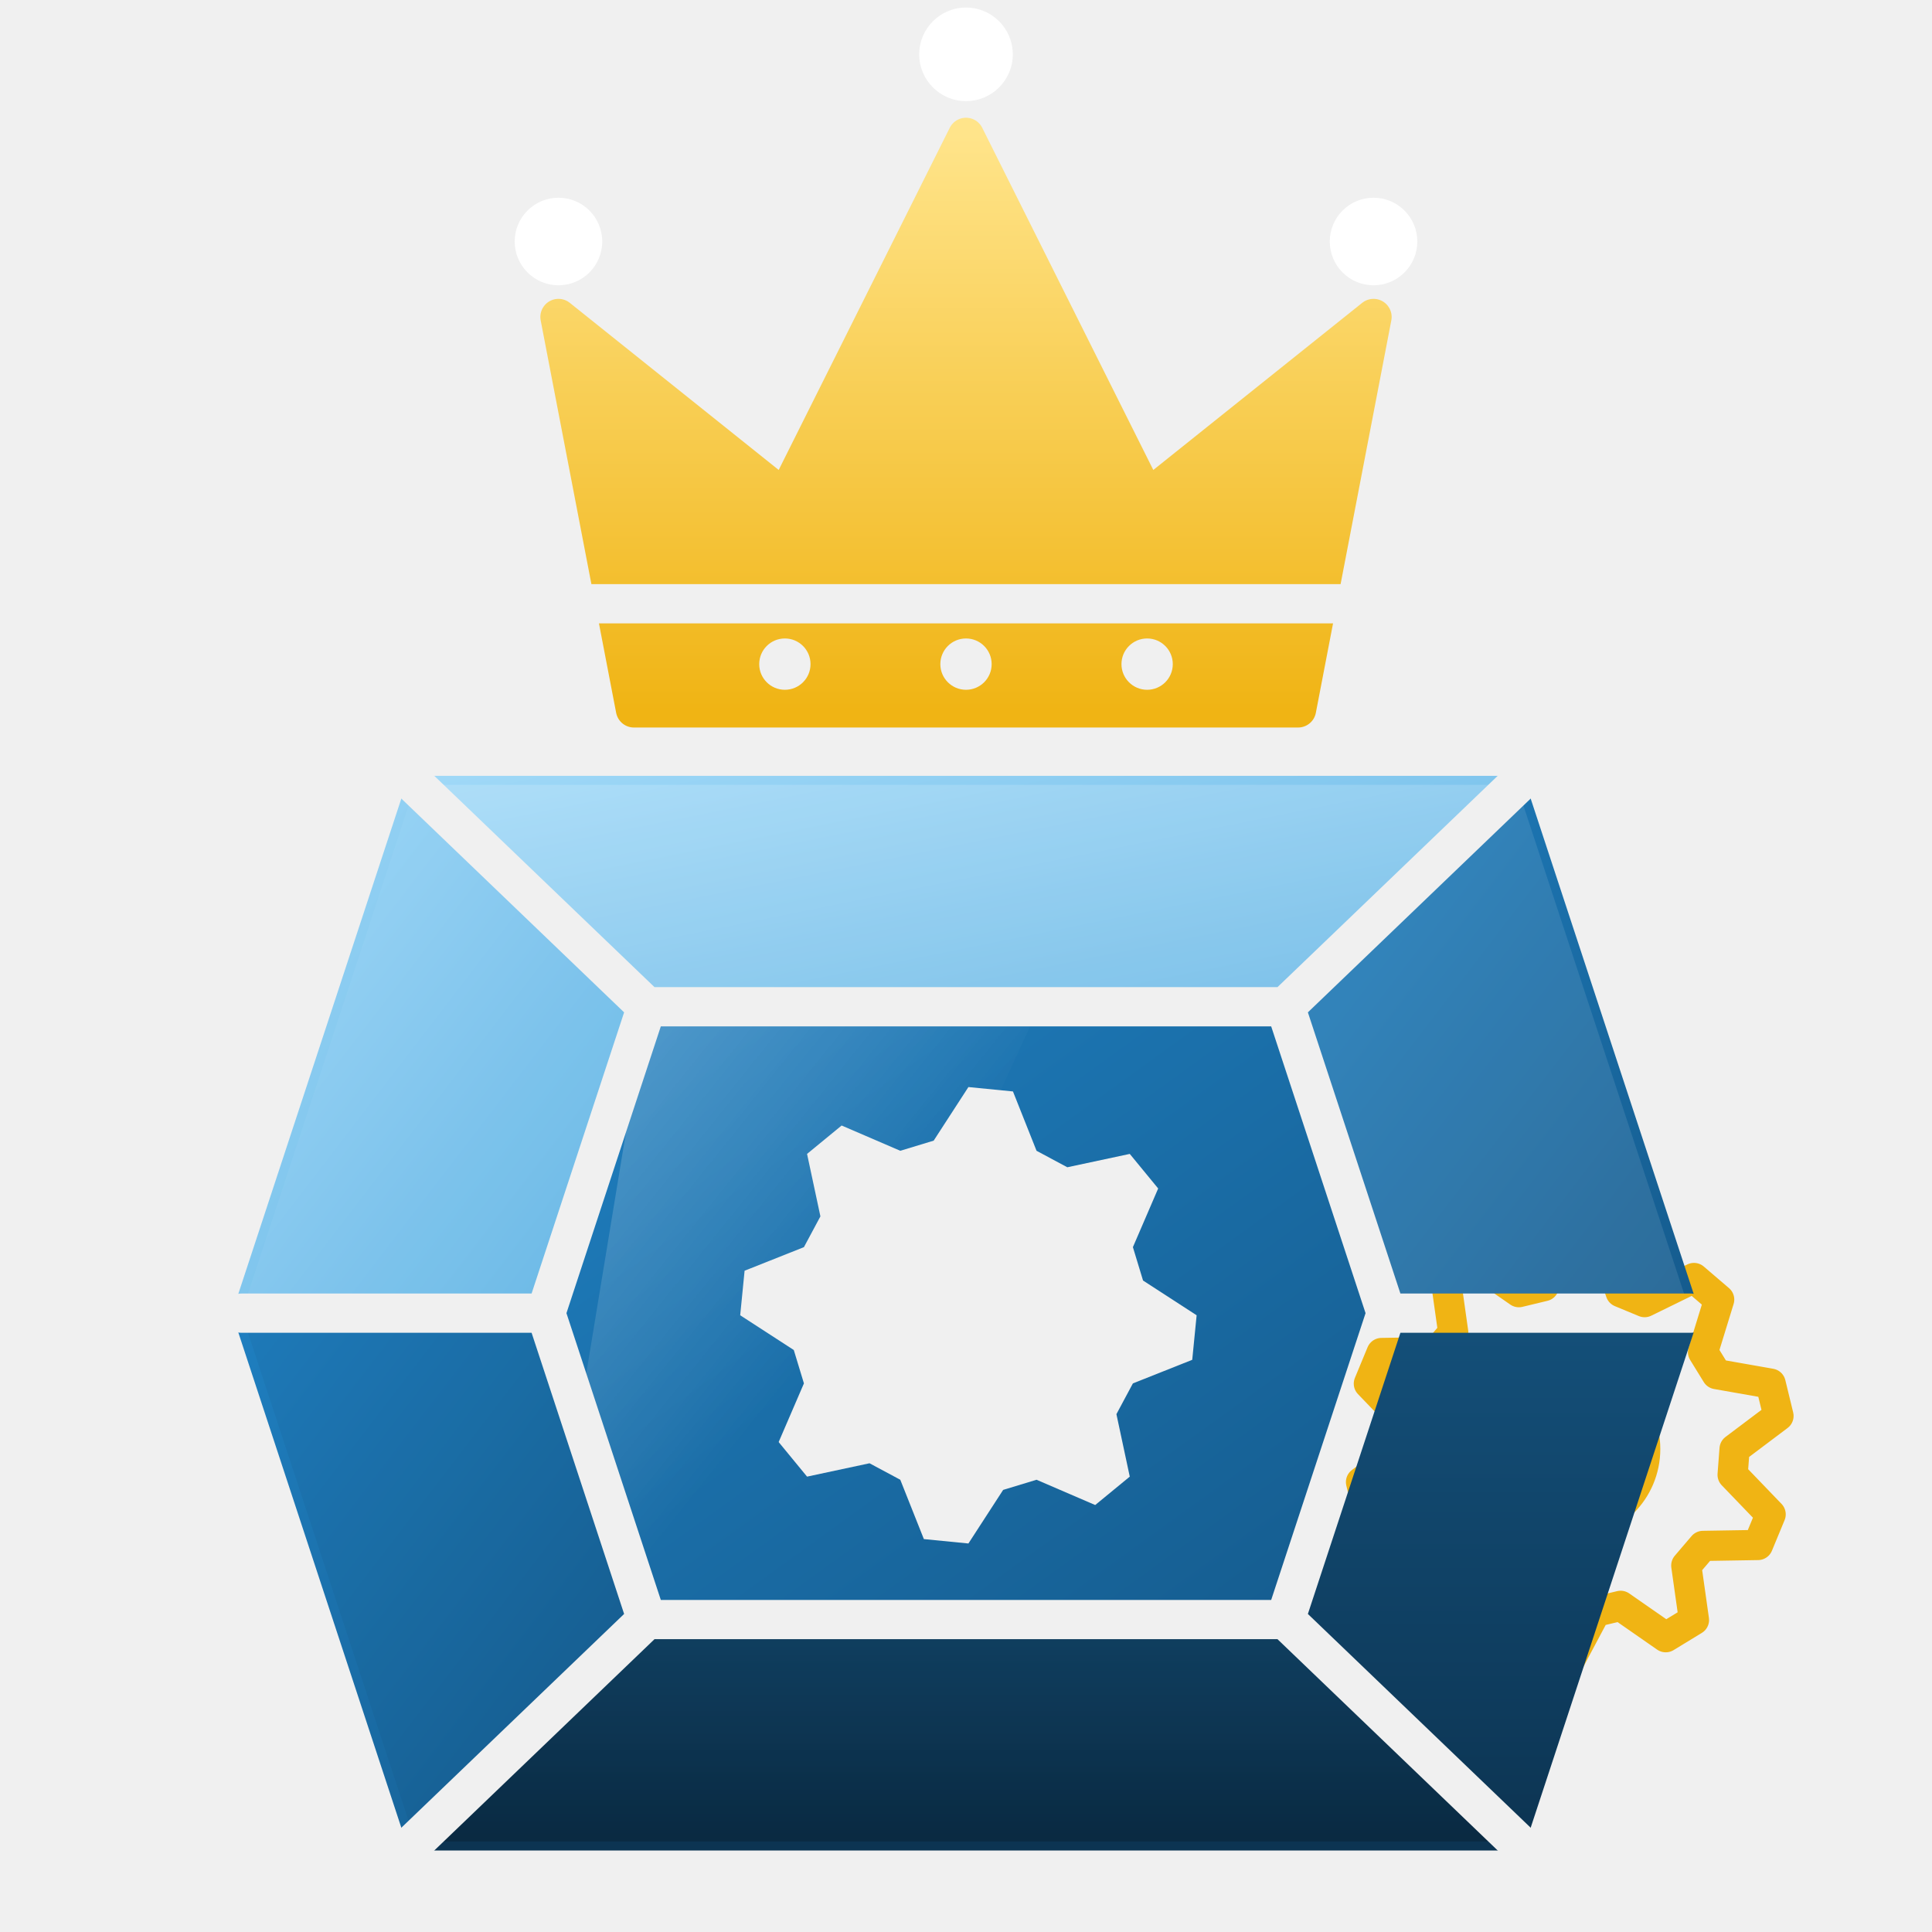
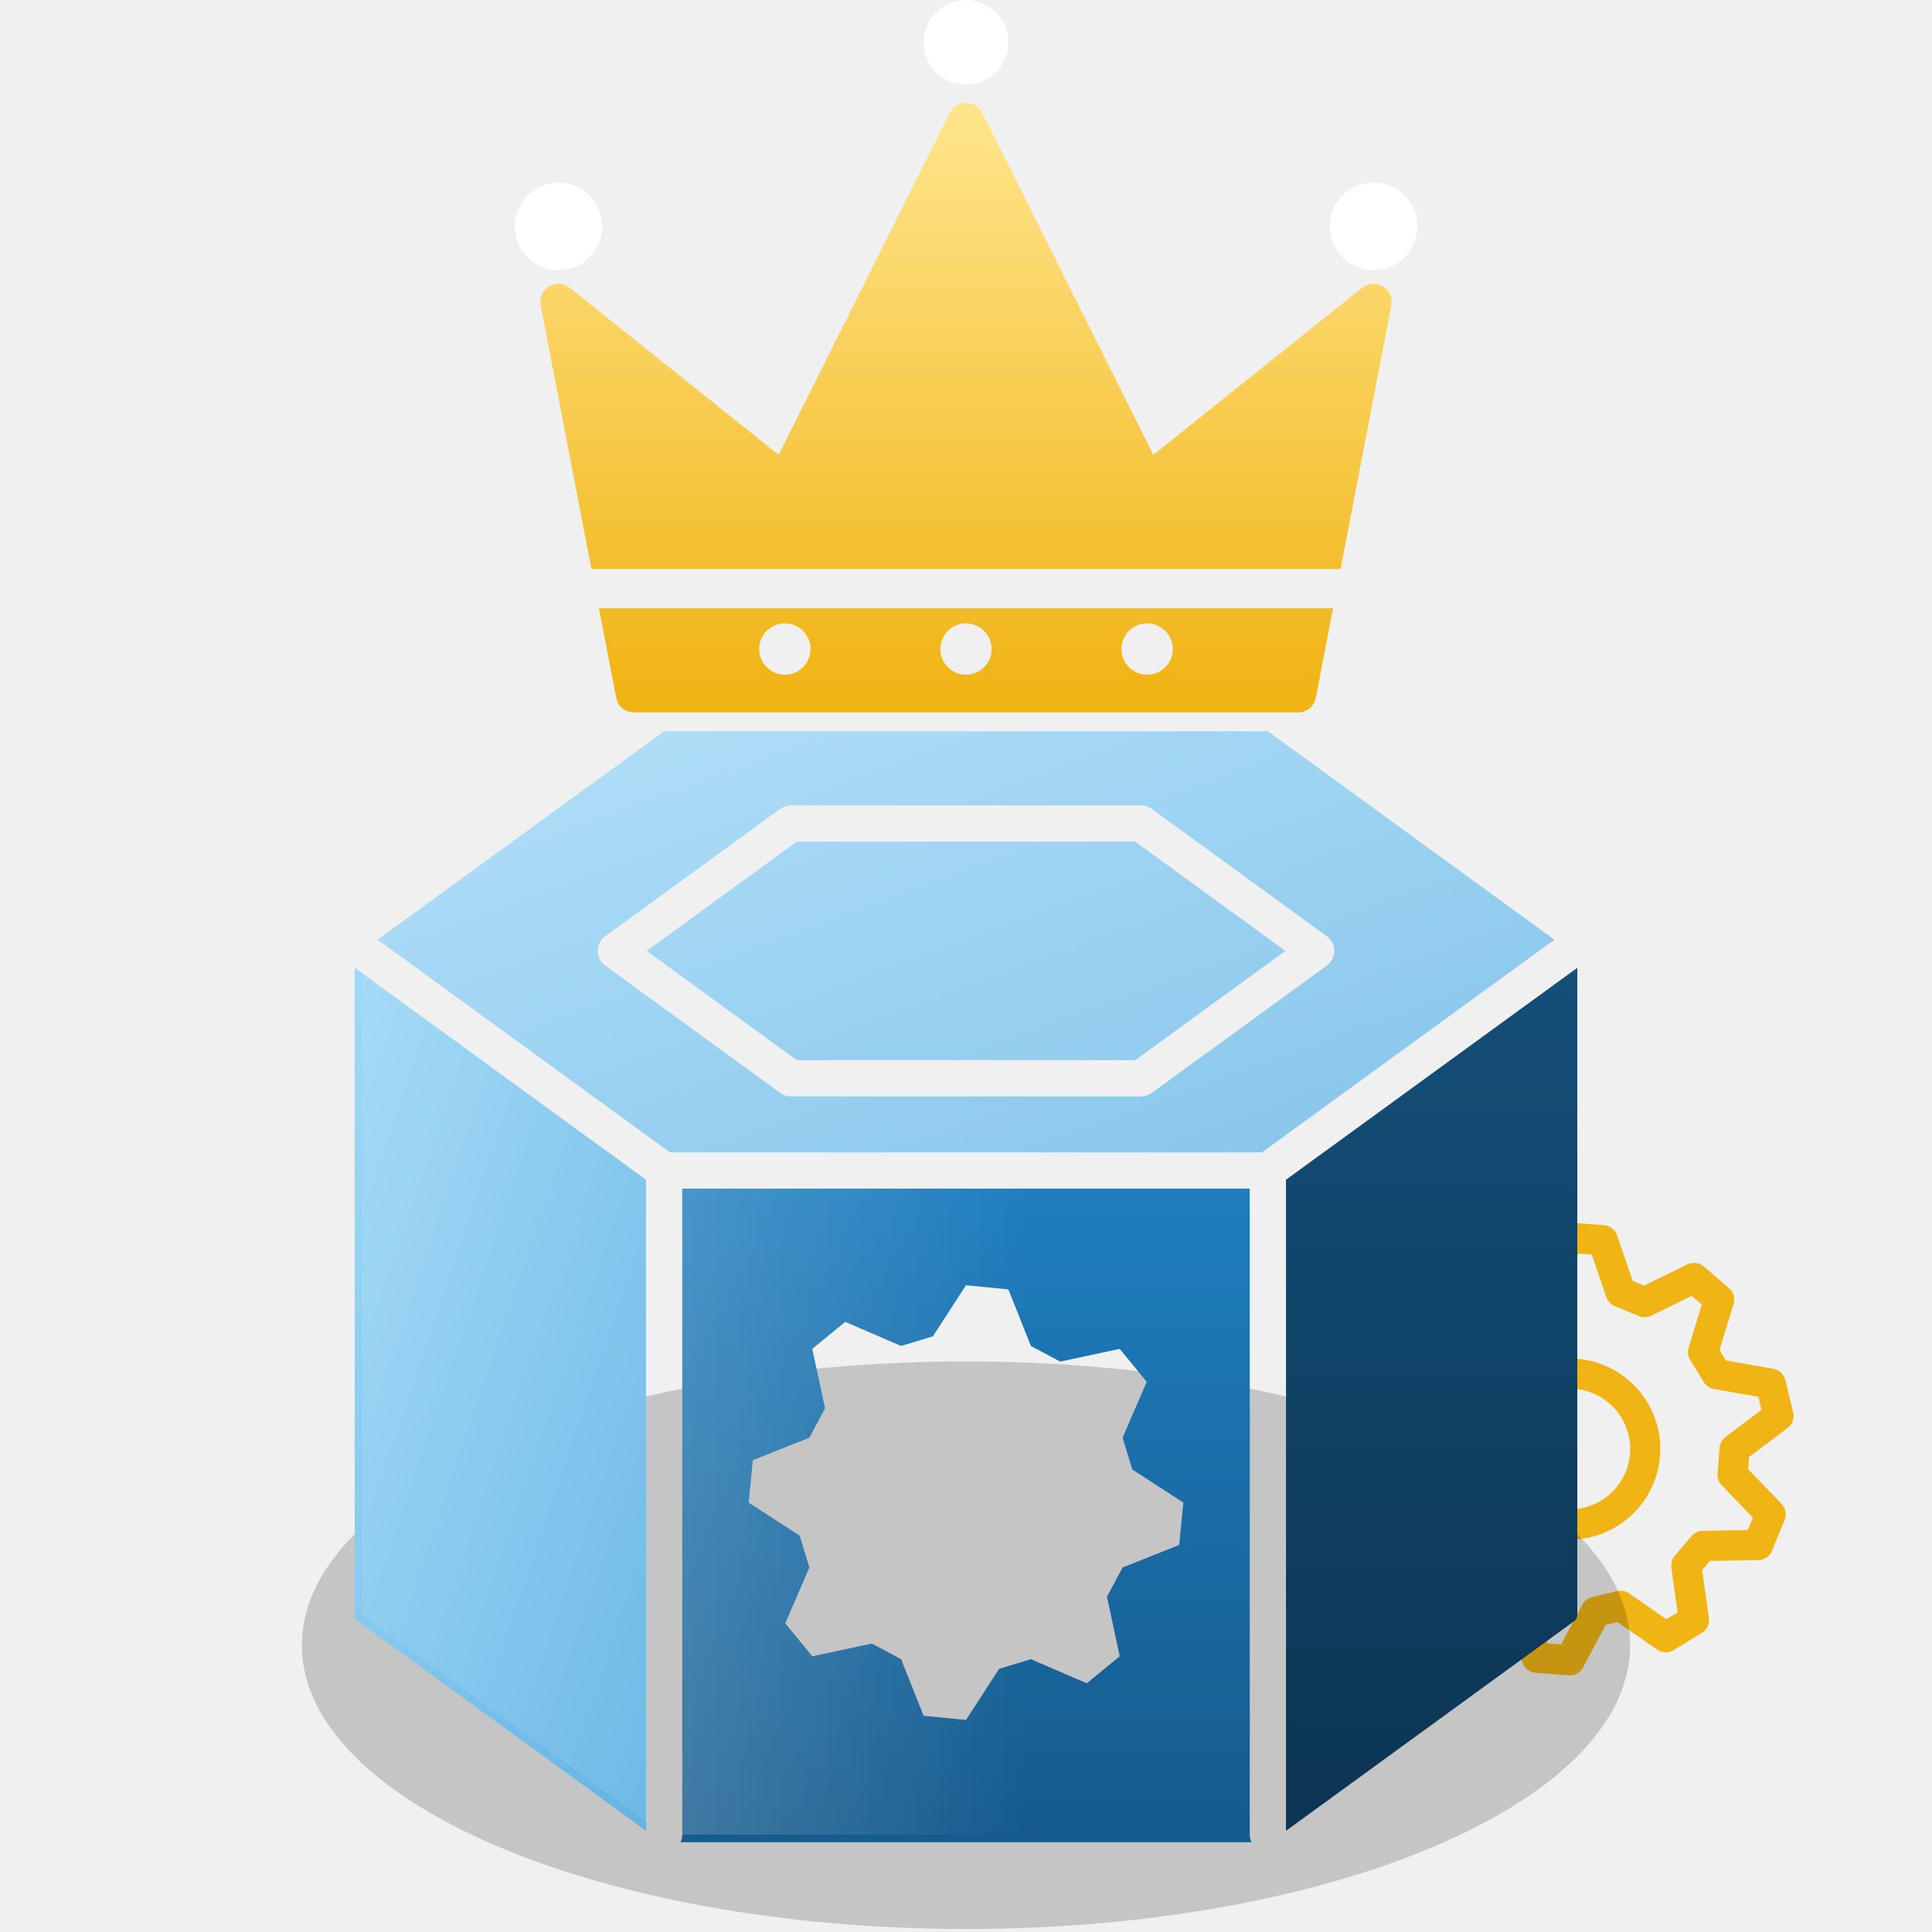
<svg xmlns="http://www.w3.org/2000/svg" viewBox="0 0 128 128" width="128" height="128" role="img" aria-label="Block Master, Labor Day">
  <defs>
    <linearGradient id="labor-top" x1="0" y1="0" x2="1" y2="1">
      <stop offset="0" stop-color="#9fd8f7" />
      <stop offset="1" stop-color="#5fb2e3" />
    </linearGradient>
-     <linearGradient id="labor-left" x1="0" y1="0" x2="1" y2="1">
+     <linearGradient id="labor-left" x1="0" y1="0" x2="0" y2="1">
      <stop offset="0" stop-color="#1f7fc0" />
      <stop offset="1" stop-color="#155b8d" />
    </linearGradient>
    <linearGradient id="labor-right" x1="0" y1="0" x2="0" y2="1">
      <stop offset="0" stop-color="#14507a" />
      <stop offset="1" stop-color="#0c3452" />
    </linearGradient>
    <linearGradient id="labor-crown" x1="0" y1="0" x2="0" y2="1">
      <stop offset="0" stop-color="#ffe48a" />
      <stop offset="1" stop-color="#f0b414" />
    </linearGradient>
-     <linearGradient id="labor-table" x1="0" y1="0" x2="1" y2="1">
-       <stop offset="0" stop-color="#1f7fc0" />
-       <stop offset="1" stop-color="#155b8d" />
+     <linearGradient id="labor-lid" x1="0" y1="0" x2="1" y2="1">
+       <stop offset="0" stop-color="#9fd8f7" />
+       <stop offset="1" stop-color="#5fb2e3" />
    </linearGradient>
-     <linearGradient id="labor-sheen" x1="0" y1="0" x2="1" y2="1">
-       <stop offset="0" stop-color="#ffffff" stop-opacity="0.5" />
-       <stop offset="0.55" stop-color="#ffffff" stop-opacity="0" />
+     <linearGradient id="labor-sheen" x1="0" y1="0" x2="1" y2="0">
+       <stop offset="0" stop-color="#ffffff" stop-opacity="0.32" />
+       <stop offset="0.6" stop-color="#ffffff" stop-opacity="0" />
    </linearGradient>
-     <clipPath id="labor-tablec">
-       <path d="M42.84,66.7 L85.16,66.7 L91.84,87 L85.16,107.3 L42.84,107.3 L36.16,87 Z" />
+     <clipPath id="labor-frontc">
+       <path d="M84,77.55 L44,77.55 L44,121.55 L84,121.55 Z" />
    </clipPath>
-     <clipPath id="labor-gemc">
-       <path d="M27.52,52 L100.48,52 L112,87 L100.48,122 L27.52,122 L16,87 Z" />
+     <clipPath id="labor-lidc">
+       <path d="M104,63 L84,77.55 L44,77.55 L24,63 L44,48.45 L84,48.45 Z" />
    </clipPath>
    <mask id="labor-gem" maskUnits="userSpaceOnUse" x="0" y="0" width="128" height="128">
      <rect width="128" height="128" fill="white" />
-       <path d="M27.52,52 L42.84,66.7 M100.48,52 L85.16,66.7 M112,87 L91.84,87 M100.48,122 L85.16,107.3 M27.52,122 L42.84,107.3 M16,87 L36.16,87 M42.84,66.7 L85.16,66.7 L91.84,87 L85.16,107.3 L42.84,107.3 L36.16,87 Z" stroke="black" stroke-width="2.6" stroke-linecap="round" stroke-linejoin="round" fill="none" />
-       <g clip-path="url(#labor-tablec)">
-         <g transform="matrix(0.56 0 0 0.56 36.16 66.7)">
-           <path d="M50,9.5 L55.27,10.02 L58.06,17.04 L61.7,18.99 L69.09,17.41 L72.45,21.5 L69.46,28.44 L70.66,32.39 L77,36.5 L76.48,41.77 L69.46,44.56 L67.51,48.2 L69.09,55.59 L65,58.95 L58.06,55.96 L54.11,57.16 L50,63.5 L44.73,62.98 L41.94,55.96 L38.3,54.01 L30.91,55.59 L27.55,51.5 L30.54,44.56 L29.34,40.61 L23,36.5 L23.52,31.23 L30.54,28.44 L32.49,24.8 L30.91,17.41 L35,14.05 L41.94,17.04 L45.89,15.84 Z" fill="black" />
+       <path d="M104,63 L84,77.55 L44,77.55 L24,63 M84,77.55 L84,121.55 M44,77.55 L44,121.55 M87.2,63 L75.6,71.44 L52.4,71.44 L40.8,63 L52.4,54.56 L75.6,54.56 Z" stroke="black" stroke-width="2.4" stroke-linecap="round" stroke-linejoin="round" fill="none" />
+       <g clip-path="url(#labor-frontc)">
+         <g transform="matrix(0.4 0 0 0.4 44 77.55)">
+           <path d="M50,19 L57.02,19.69 L60.75,29.06 L65.6,31.65 L75.46,29.54 L79.93,35 L75.94,44.25 L77.54,49.52 L86,55 L85.31,62.02 L75.94,65.75 L73.35,70.6 L75.46,80.46 L70,84.93 L60.75,80.94 L55.48,82.54 L50,91 L42.98,90.31 L39.25,80.94 L34.4,78.35 L24.54,80.46 L20.07,75 L24.06,65.75 L22.46,60.48 L14,55 L14.69,47.98 L24.06,44.25 L26.65,39.4 L24.54,29.54 L30,25.07 L39.25,29.06 L44.52,27.46 Z" fill="black" />
        </g>
      </g>
    </mask>
    <mask id="labor-crownm" maskUnits="userSpaceOnUse" x="0" y="0" width="128" height="128">
      <rect width="128" height="128" fill="white" />
-       <path d="M38,40 L90,40" stroke="black" stroke-width="2.6" />
-       <circle cx="52" cy="44" r="1.7" fill="black" />
-       <circle cx="64" cy="44" r="1.7" fill="black" />
-       <circle cx="76" cy="44" r="1.7" fill="black" />
+       <path d="M38,39 L90,39" stroke="black" stroke-width="2.6" />
+       <circle cx="52" cy="43" r="1.7" fill="black" />
+       <circle cx="64" cy="43" r="1.7" fill="black" />
+       <circle cx="76" cy="43" r="1.7" fill="black" />
    </mask>
  </defs>
  <path d="M104,82 L106.19,82.17 L107.37,85.61 L108.96,86.27 L112.23,84.67 L113.9,86.1 L112.83,89.58 L113.73,91.04 L117.31,91.67 L117.83,93.81 L114.92,96 L114.79,97.71 L117.31,100.33 L116.47,102.36 L112.83,102.42 L111.72,103.72 L112.23,107.33 L110.36,108.47 L107.37,106.39 L105.71,106.79 L104,110 L101.81,109.83 L100.63,106.39 L99.04,105.73 L95.77,107.33 L94.1,105.9 L95.17,102.42 L94.27,100.96 L90.69,100.33 L90.17,98.19 L93.08,96 L93.21,94.29 L90.69,91.67 L91.53,89.64 L95.17,89.58 L96.28,88.28 L95.77,84.67 L97.64,83.53 L100.63,85.61 L102.29,85.21 Z" fill="none" stroke="#f0b414" stroke-width="2" stroke-linejoin="round" />
  <circle cx="104" cy="96" r="5" fill="none" stroke="#f0b414" stroke-width="2" />
+   <ellipse cx="64" cy="109" rx="44" ry="18.8" fill="#000000" opacity="0.18" />
  <g mask="url(#labor-gem)" stroke-linejoin="round">
-     <path d="M27.52,52 L100.48,52 L85.16,66.7 L42.84,66.7 Z" fill="url(#labor-top)" stroke="url(#labor-top)" stroke-width="1.2" />
-     <path d="M27.52,52 L100.48,52 L85.16,66.7 L42.84,66.7 Z" fill="#ffffff" opacity="0.16" />
-     <path d="M16,87 L27.52,52 L42.84,66.7 L36.16,87 Z" fill="url(#labor-top)" stroke="url(#labor-top)" stroke-width="1.2" />
-     <path d="M16,87 L27.52,52 L42.84,66.7 L36.16,87 Z" fill="#ffffff" opacity="0.04" />
-     <path d="M100.48,52 L112,87 L91.84,87 L85.16,66.7 Z" fill="url(#labor-left)" stroke="url(#labor-left)" stroke-width="1.2" />
-     <path d="M100.48,52 L112,87 L91.84,87 L85.16,66.7 Z" fill="#ffffff" opacity="0.1" />
-     <path d="M27.52,122 L16,87 L36.16,87 L42.84,107.3 Z" fill="url(#labor-left)" stroke="url(#labor-left)" stroke-width="1.2" />
-     <path d="M27.52,122 L16,87 L36.16,87 L42.84,107.3 Z" fill="#000000" opacity="0.04" />
-     <path d="M112,87 L100.48,122 L85.16,107.3 L91.84,87 Z" fill="url(#labor-right)" stroke="url(#labor-right)" stroke-width="1.2" />
-     <path d="M100.48,122 L27.52,122 L42.84,107.3 L85.16,107.3 Z" fill="url(#labor-right)" stroke="url(#labor-right)" stroke-width="1.2" />
-     <path d="M100.48,122 L27.52,122 L42.84,107.3 L85.16,107.3 Z" fill="#000000" opacity="0.2" />
-     <g clip-path="url(#labor-gemc)" />
-     <path d="M42.84,66.7 L85.16,66.7 L91.84,87 L85.16,107.3 L42.84,107.3 L36.16,87 Z" fill="url(#labor-table)" />
-     <g clip-path="url(#labor-tablec)">
-       <g transform="matrix(0.56 0 0 0.56 36.16 66.7)">
-         <circle cx="50" cy="36.5" r="8.5" fill="#f0b414" />
+     <path d="M104,63 L84,77.55 L84,121.55 L104,107 Z" fill="url(#labor-right)" stroke="url(#labor-right)" stroke-width="1" />
+     <path d="M84,77.55 L44,77.55 L44,121.55 L84,121.55 Z" fill="url(#labor-left)" stroke="url(#labor-left)" stroke-width="1" />
+     <path d="M44,77.55 L24,63 L24,107 L44,121.55 Z" fill="url(#labor-top)" stroke="url(#labor-top)" stroke-width="1" />
+     <path d="M44,77.55 L24,63 L24,107 L44,121.55 Z" fill="#ffffff" opacity="0.08" />
+     <g clip-path="url(#labor-frontc)">
+       <g transform="matrix(0.4 0 0 0.4 44 77.55)">
+         <circle cx="50" cy="55" r="11" fill="#f0b414" />
      </g>
-       <path d="M42.84,66.7 L68.84,66.7 L50.16,107.3 L36.16,107.3 Z" fill="url(#labor-sheen)" opacity="0.55" />
+       <path d="M84,77.55 L44,77.55 L44,121.55 L84,121.55 Z" fill="url(#labor-sheen)" opacity="0.6" />
    </g>
+     <path d="M104,63 L84,77.55 L44,77.55 L24,63 L44,48.45 L84,48.45 Z" fill="url(#labor-lid)" />
+     <path d="M104,63 L84,77.55 L44,77.55 L24,63 L44,48.45 L84,48.45 Z" fill="#ffffff" opacity="0.22" />
+     <g clip-path="url(#labor-lidc)" />
  </g>
  <g mask="url(#labor-crownm)" stroke-linejoin="round">
-     <path d="M42,47 L37,21 L52,33 L64,9 L76,33 L91,21 L86,47 Z" fill="url(#labor-crown)" stroke="url(#labor-crown)" stroke-width="2.4" />
+     <path d="M42,46 L37,20 L52,32 L64,8 L76,32 L91,20 L86,46 Z" fill="url(#labor-crown)" stroke="url(#labor-crown)" stroke-width="2.4" />
  </g>
-   <circle cx="37" cy="16" r="2.9" fill="#ffffff" />
-   <circle cx="64" cy="3.6" r="3.1" fill="#ffffff" />
-   <circle cx="91" cy="16" r="2.9" fill="#ffffff" />
+   <circle cx="37" cy="15" r="2.9" fill="#ffffff" />
+   <circle cx="64" cy="2.8" r="2.8" fill="#ffffff" />
+   <circle cx="91" cy="15" r="2.9" fill="#ffffff" />
</svg>
